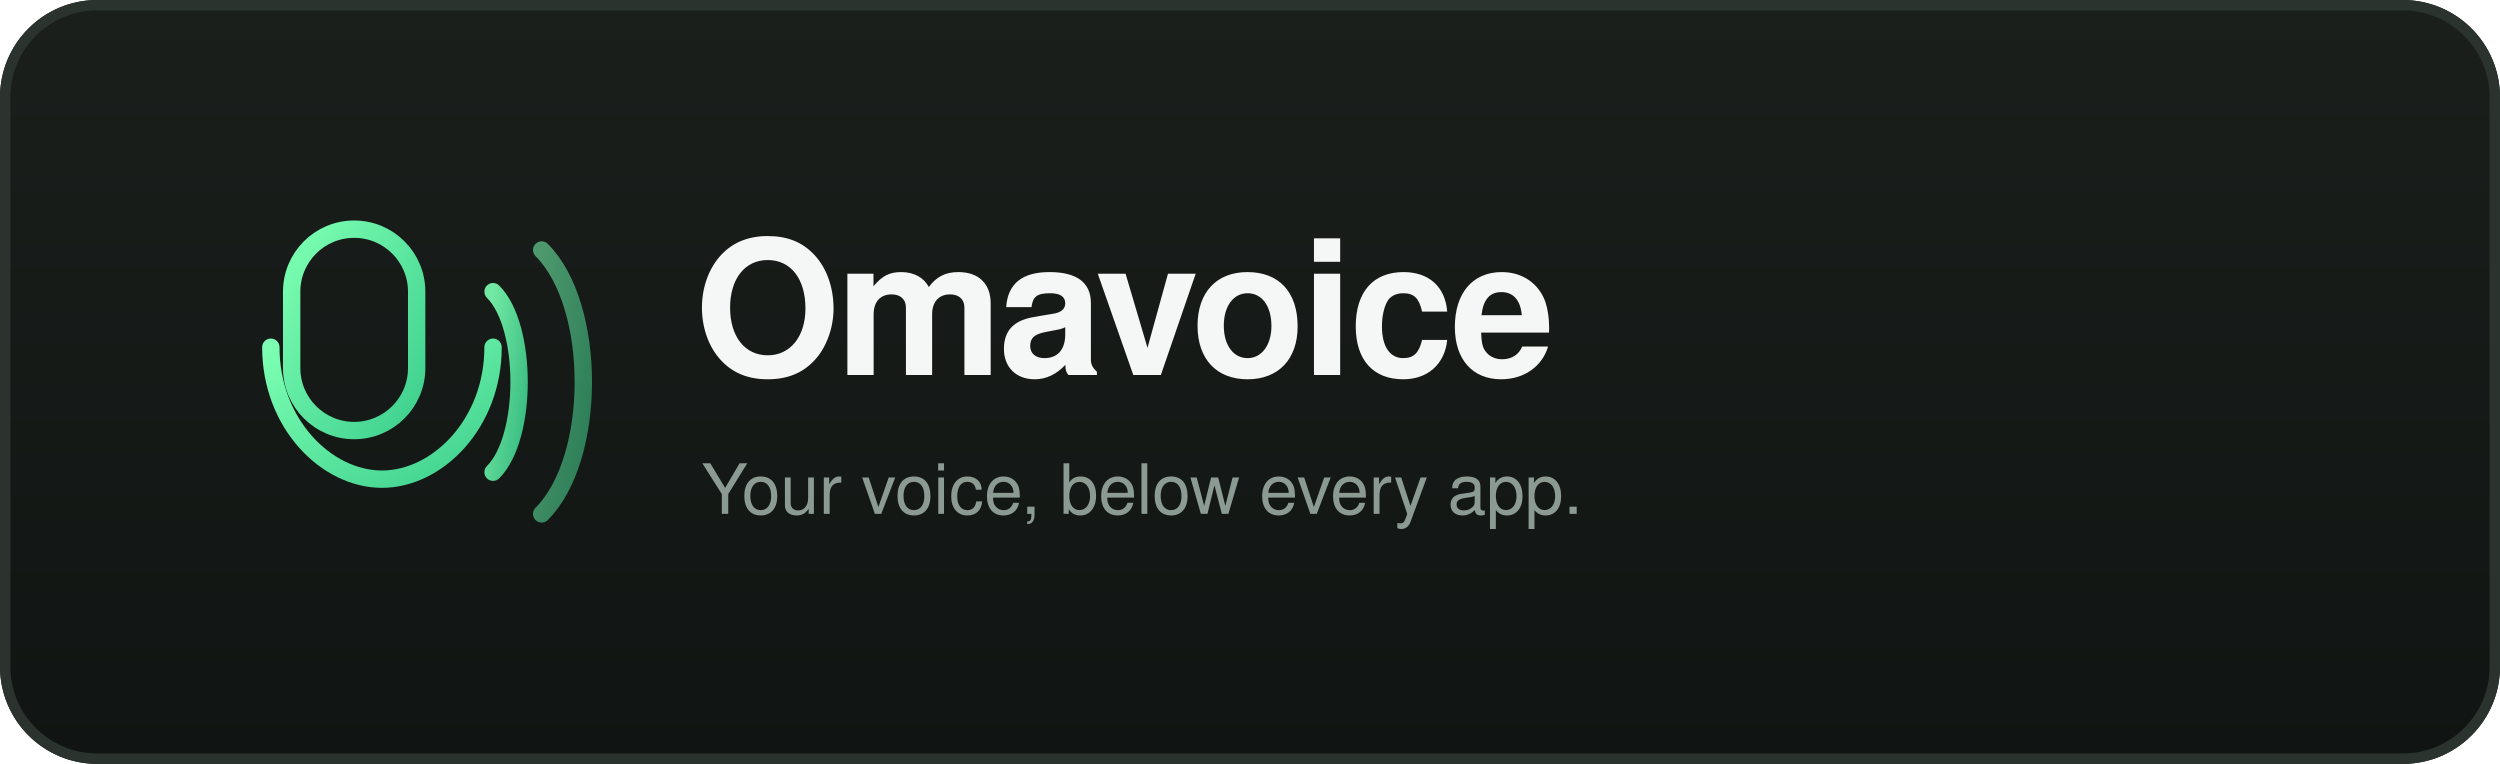
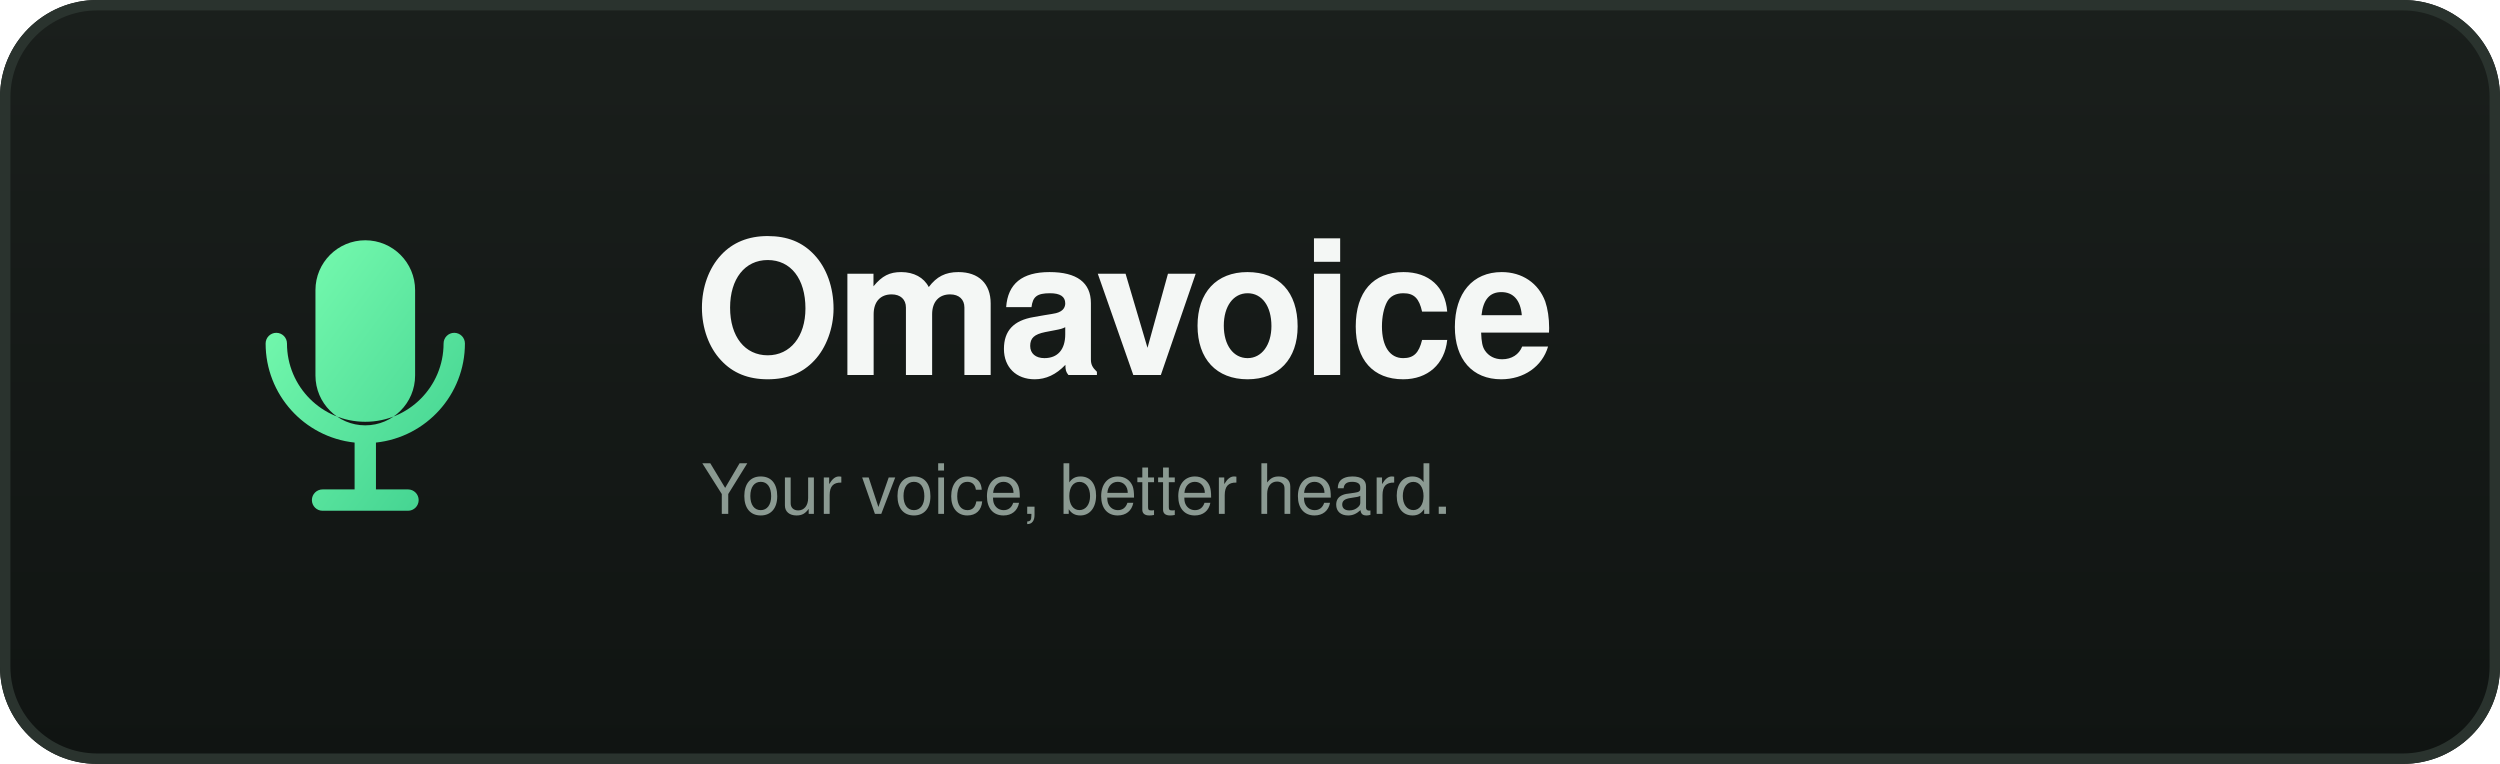
<svg xmlns="http://www.w3.org/2000/svg" width="720" height="220" viewBox="0 0 720 220" role="img" aria-labelledby="title desc">
  <defs>
    <linearGradient id="glow" x1="0" y1="0" x2="1" y2="1">
      <stop offset="0%" stop-color="#7CFFB2" />
      <stop offset="100%" stop-color="#3ECF8E" />
    </linearGradient>
    <linearGradient id="panel" x1="0" y1="0" x2="0" y2="1">
      <stop offset="0%" stop-color="#1A1F1C" />
      <stop offset="100%" stop-color="#101412" />
    </linearGradient>
  </defs>
  <rect width="720" height="220" rx="28" fill="url(#panel)" />
  <rect x="1.5" y="1.5" width="717" height="217" rx="26.5" fill="none" stroke="#2A332E" stroke-width="3" />
-   <g transform="translate(56 48)" fill="none" stroke="url(#glow)" stroke-width="5" stroke-linecap="round">
-     <rect x="28" y="18" width="36" height="58" rx="18" />
-     <path d="M22 52c0 22 16 38 32 38s32-16 32-38" />
-     <path d="M54 90v18" />
-     <path d="M36 108h36" />
-     <path d="M86 36c10 10 10 42 0 52" opacity="0.9" />
-     <path d="M100 24c16 16 16 60 0 76" opacity="0.55" />
+   <g transform="translate(56 61) scale(4.1)" fill="url(#glow)">
+     <path fill-rule="evenodd" clip-rule="evenodd" d="M12 2a3.5 3.5 0 0 0-3.5 3.5v6a3.5 3.5 0 1 0 7 0v-6A3.5 3.5 0 0 0 12 2zm-5.5 7.25a.75.75 0 0 0-1.5 0 7 7 0 0 0 6.25 6.96V19.5H9a.75.75 0 0 0 0 1.5h6a.75.75 0 0 0 0-1.5h-2.25v-3.29A7 7 0 0 0 19 9.25a.75.75 0 0 0-1.5 0 5.5 5.5 0 1 1-11 0z" />
  </g>
  <text x="200" y="108" fill="#F4F7F5" font-family="ui-sans-serif, system-ui, -apple-system, Segoe UI, Helvetica, Arial, sans-serif" font-size="54" font-weight="700" letter-spacing="-1.2">Omavoice</text>
-   <text x="202" y="148" fill="#8B9A92" font-family="ui-sans-serif, system-ui, -apple-system, Segoe UI, Helvetica, Arial, sans-serif" font-size="20" font-weight="500">Your voice, below every app.</text>
+   <text x="202" y="148" fill="#8B9A92" font-family="ui-sans-serif, system-ui, -apple-system, Segoe UI, Helvetica, Arial, sans-serif" font-size="20" font-weight="500">Your voice, better heard.</text>
</svg>
